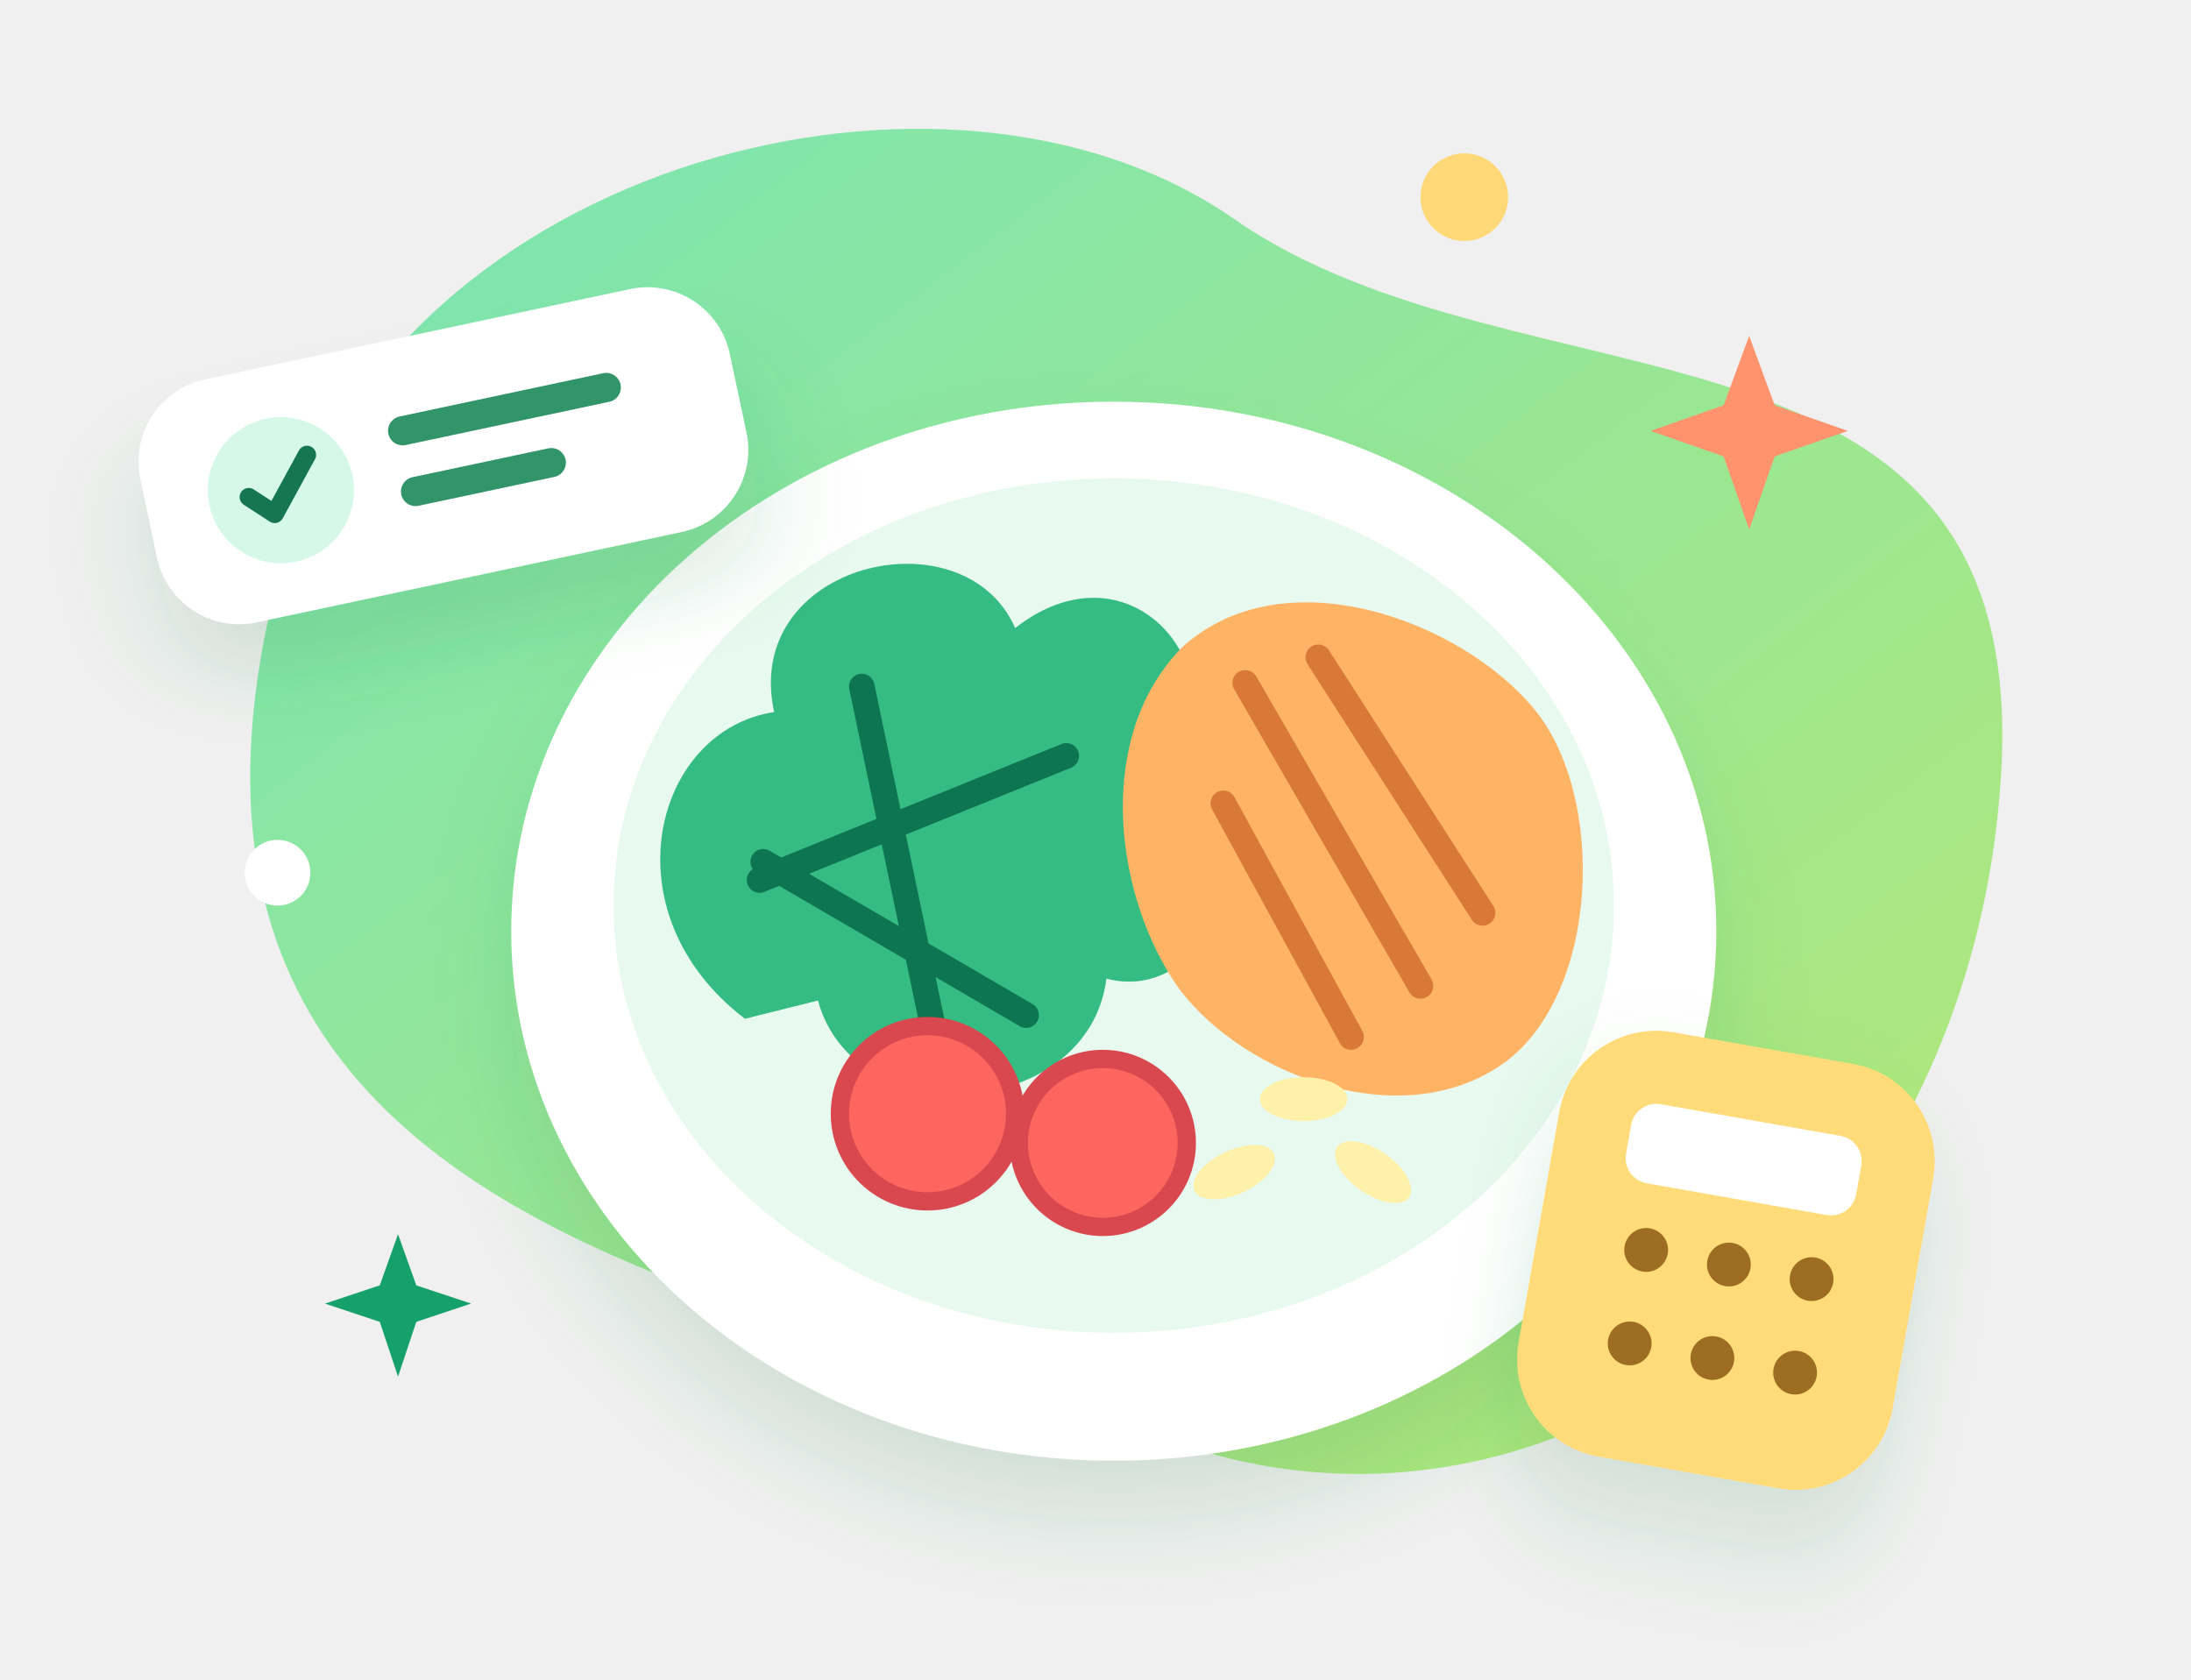
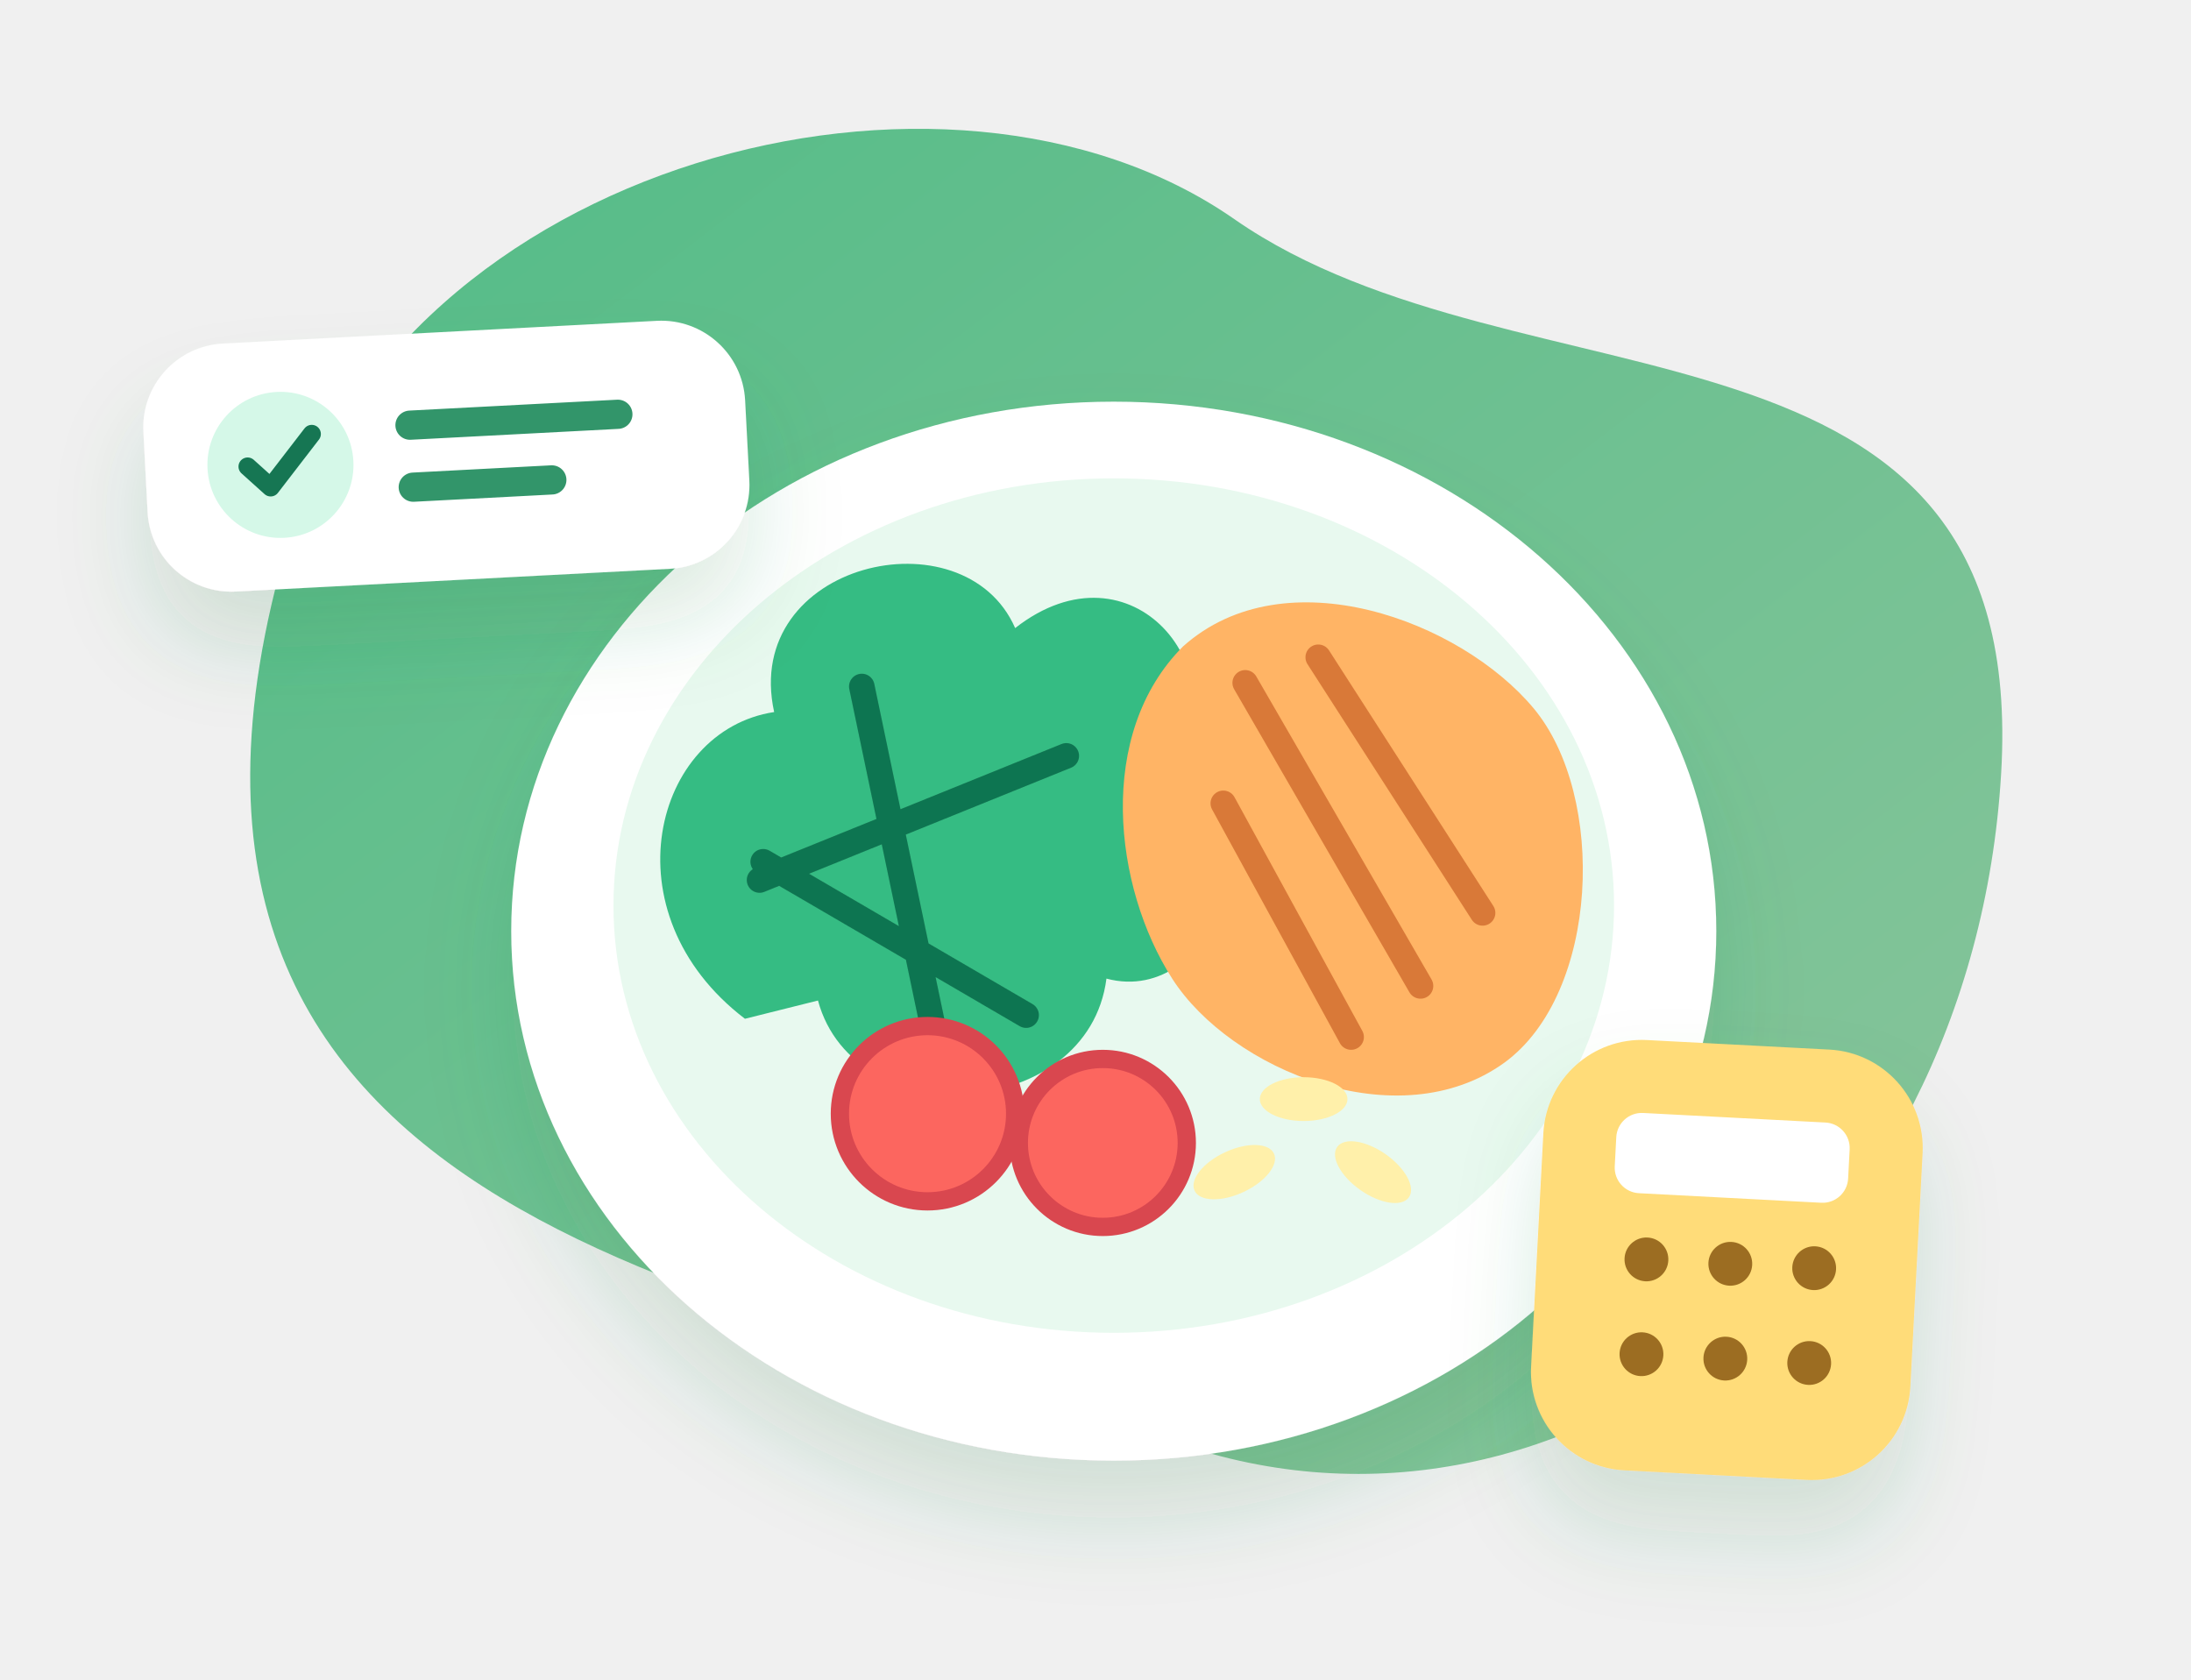
<svg xmlns="http://www.w3.org/2000/svg" viewBox="0 0 600 460" fill="none">
  <defs>
    <linearGradient id="b" x2="1" y2="1">
-       <stop stop-color="#79E5B4" />
-       <stop offset="1" stop-color="#B7E875" />
+       <stop stop-color="#52BC87" />
+       <stop offset="1" stop-color="#8CC59C" />
    </linearGradient>
    <filter id="s" x="-50%" y="-50%" width="200%" height="200%">
      <feDropShadow dx="0" dy="16" stdDeviation="12" flood-color="#248356" flood-opacity=".16" />
    </filter>
  </defs>
  <path d="M79 148C110 45 259 5 338 60S556 79 548 212s-121 222-229 182S22 340 79 148Z" fill="url(#b)" />
  <g filter="url(#s)">
    <ellipse cx="305" cy="255" rx="165" ry="145" fill="white" />
    <ellipse cx="305" cy="248" rx="137" ry="117" fill="#E8F9EF" />
    <path d="M204 279c-38-29-25-79 8-84-9-41 52-55 66-23 32-25 62 12 43 39 31 13 12 65-18 57-5 39-69 43-79 6Z" fill="#36BC83" />
    <path d="m209 236 72 42m-45-90 23 110m-51-57 84-34" stroke="#117451" stroke-width="7" stroke-linecap="round" />
    <path d="M324 177c28-25 76-7 96 17s18 78-8 97c-29 21-75 2-91-23s-21-67 3-91" fill="#FFB465" />
    <path d="m341 187 48 83m-28-90 45 70m-71-30 35 64" stroke="#D97938" stroke-width="7" stroke-linecap="round" />
    <g fill="#FC665F" stroke="#D9464F" stroke-width="5">
      <circle cx="254" cy="305" r="24" />
      <circle cx="302" cy="313" r="23" />
    </g>
    <g fill="#FFF0AA">
      <ellipse cx="338" cy="321" rx="12" ry="6" transform="rotate(-25 338 321)" />
      <ellipse cx="357" cy="301" rx="12" ry="6" />
      <ellipse cx="376" cy="321" rx="12" ry="6" transform="rotate(35 376 321)" />
    </g>
  </g>
-   <g transform="rotate(-12 121 130)" filter="url(#s)">
+   <g transform="rotate(-3 121 130)" filter="url(#s)">
    <rect x="40" y="91" width="165" height="68" rx="23" fill="#fff" />
    <circle cx="77" cy="125" r="20" fill="#D5F8E8" />
    <path d="m68 125 6 6 12-14" stroke="#137653" stroke-width="5" stroke-linecap="round" stroke-linejoin="round" />
    <path d="M113 116h57m-57 17h38" stroke="#33956A" stroke-width="8" stroke-linecap="round" />
  </g>
-   <g transform="rotate(10 472 343)" filter="url(#s)">
+   <g transform="rotate(3 472 343)" filter="url(#s)">
    <rect x="421" y="286" width="104" height="118" rx="27" fill="#FFDC79" />
    <rect x="441" y="306" width="64" height="22" rx="7" fill="#fff" />
    <g fill="#9C6D20">
      <circle cx="451" cy="346" r="6" />
      <circle cx="474" cy="346" r="6" />
      <circle cx="497" cy="346" r="6" />
      <circle cx="451" cy="372" r="6" />
      <circle cx="474" cy="372" r="6" />
      <circle cx="497" cy="372" r="6" />
    </g>
  </g>
-   <path d="m479 92 7 19 20 7-20 7-7 20-7-20-20-7 20-7Z" fill="#FF936D" />
-   <path d="m109 338 5 14 15 5-15 5-5 15-5-15-15-5 15-5Z" fill="#16A06A" />
-   <circle cx="401" cy="54" r="12" fill="#FFD877" />
-   <circle cx="76" cy="239" r="9" fill="#fff" />
</svg>
